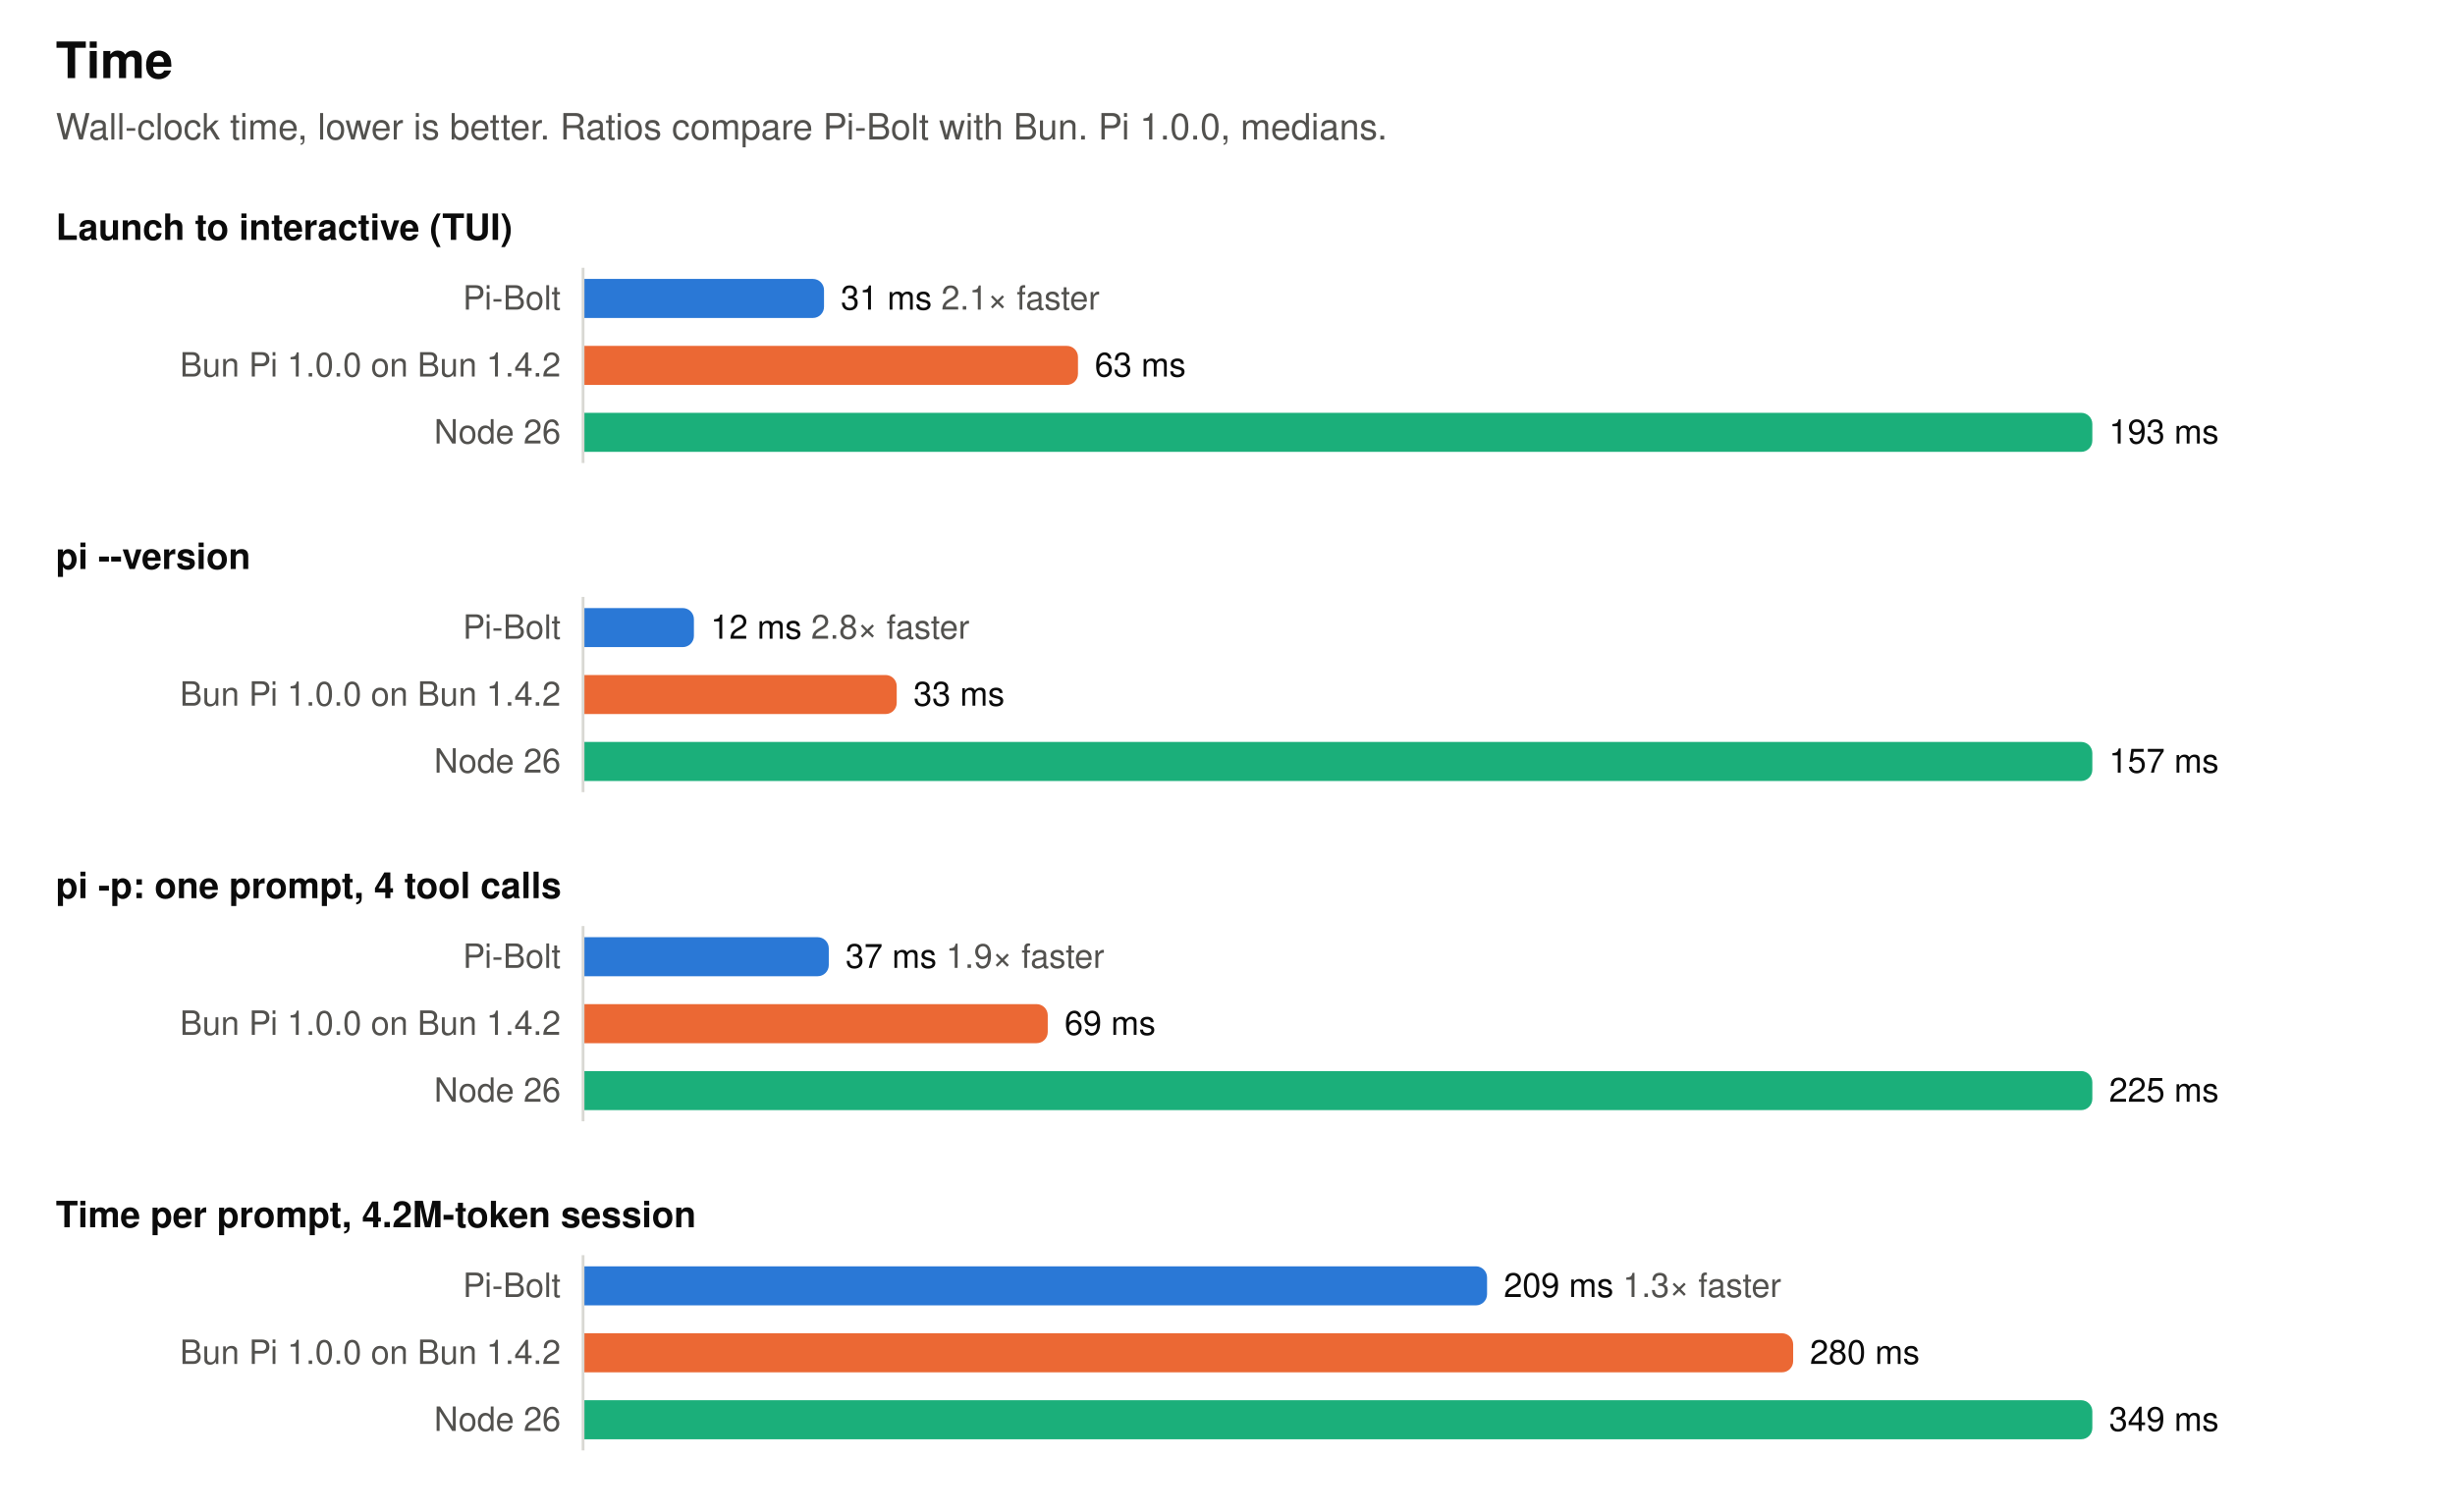
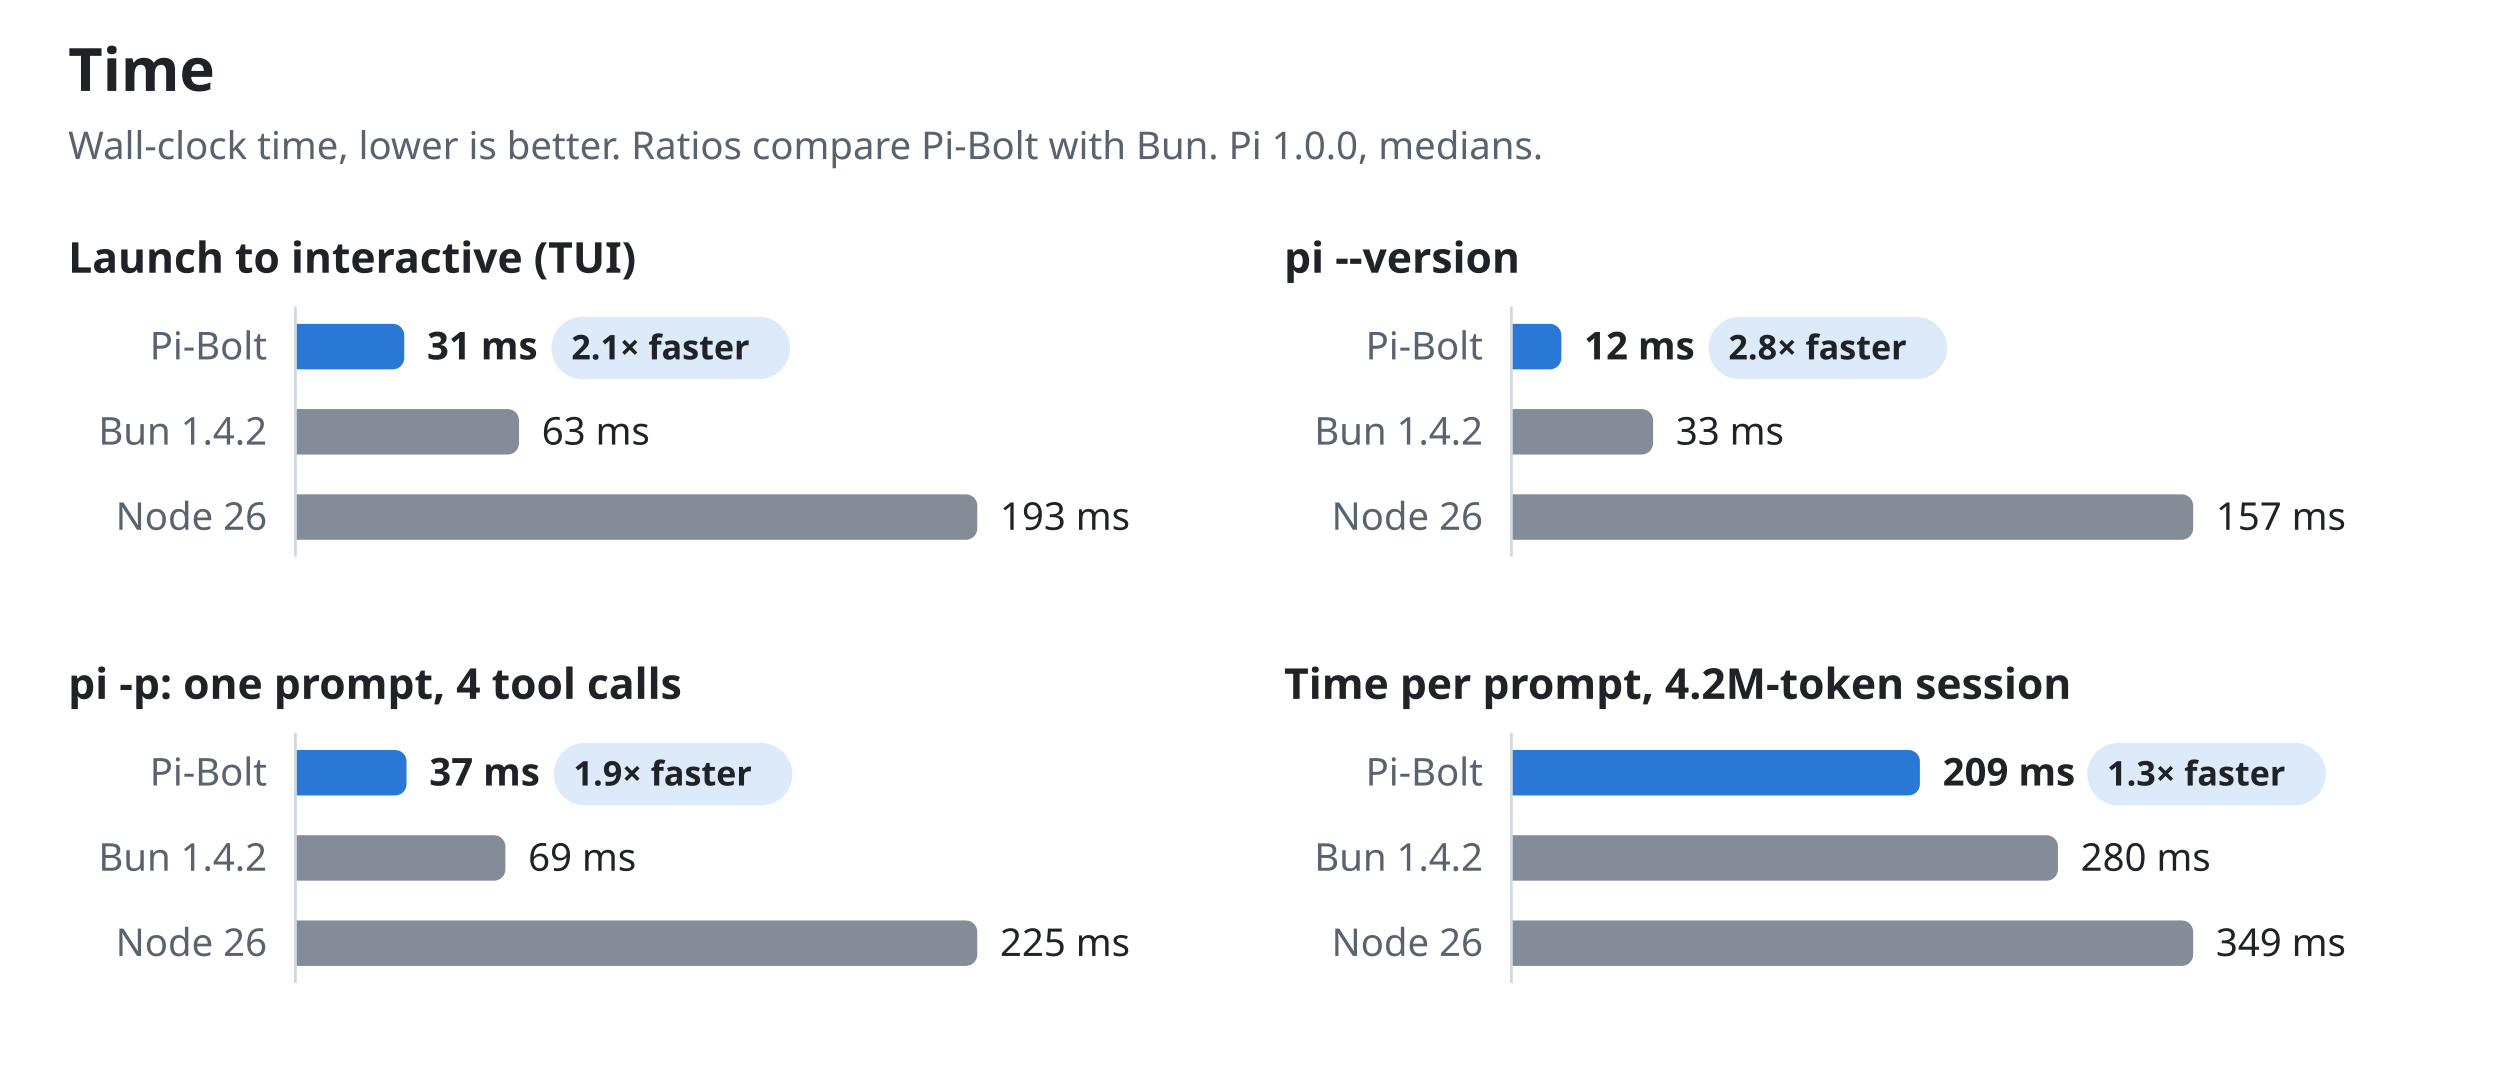
- <svg xmlns="http://www.w3.org/2000/svg" width="880" height="542" viewBox="0 0 880 542" role="img" aria-label="Time: Wall-clock time, lower is better. Ratios compare Pi-Bolt with Bun. Pi 1.0.0, medians.">
-   <style>text{font-family:-apple-system, BlinkMacSystemFont, 'Segoe UI', Helvetica, Arial, sans-serif;font-variant-numeric:tabular-nums}</style>
-   <text x="20" y="28" font-size="18" font-weight="600" fill="#0b0b0b">Time</text>
-   <text x="20" y="50" font-size="13" fill="#52514e">Wall-clock time, lower is better. Ratios compare Pi-Bolt with Bun. Pi 1.0.0, medians.</text>
-   <text x="20" y="86" font-size="13" font-weight="600" fill="#0b0b0b">Launch to interactive (TUI)</text>
-   <text x="201" y="111" font-size="12" text-anchor="end" fill="#52514e">Pi-Bolt</text>
-   <path d="M209,100 h82.372 a4,4 0 0 1 4,4 v6 a4,4 0 0 1 -4,4 h-82.372 z" fill="#2a78d6" />
-   <text x="301.372" y="111" font-size="12" fill="#0b0b0b">31 ms <tspan fill="#52514e">2.1× faster</tspan>
-   </text>
-   <text x="201" y="135" font-size="12" text-anchor="end" fill="#52514e">Bun Pi 1.0.0 on Bun 1.4.2</text>
-   <path d="M209,124 h173.405 a4,4 0 0 1 4,4 v6 a4,4 0 0 1 -4,4 h-173.405 z" fill="#eb6834" />
-   <text x="392.405" y="135" font-size="12" fill="#0b0b0b">63 ms</text>
-   <text x="201" y="159" font-size="12" text-anchor="end" fill="#52514e">Node 26</text>
-   <path d="M209,148 h537.0 a4,4 0 0 1 4,4 v6 a4,4 0 0 1 -4,4 h-537.0 z" fill="#1baf7a" />
-   <text x="756.0" y="159" font-size="12" fill="#0b0b0b">193 ms</text>
-   <line x1="209" y1="96" x2="209" y2="166" stroke="#d9d8d3" />
-   <text x="20" y="204" font-size="13" font-weight="600" fill="#0b0b0b">pi --version</text>
-   <text x="201" y="229" font-size="12" text-anchor="end" fill="#52514e">Pi-Bolt</text>
-   <path d="M209,218 h35.736 a4,4 0 0 1 4,4 v6 a4,4 0 0 1 -4,4 h-35.736 z" fill="#2a78d6" />
-   <text x="254.736" y="229" font-size="12" fill="#0b0b0b">12 ms <tspan fill="#52514e">2.8× faster</tspan>
-   </text>
-   <text x="201" y="253" font-size="12" text-anchor="end" fill="#52514e">Bun Pi 1.0.0 on Bun 1.4.2</text>
-   <path d="M209,242 h108.43 a4,4 0 0 1 4,4 v6 a4,4 0 0 1 -4,4 h-108.43 z" fill="#eb6834" />
-   <text x="327.43" y="253" font-size="12" fill="#0b0b0b">33 ms</text>
-   <text x="201" y="277" font-size="12" text-anchor="end" fill="#52514e">Node 26</text>
-   <path d="M209,266 h537.0 a4,4 0 0 1 4,4 v6 a4,4 0 0 1 -4,4 h-537.0 z" fill="#1baf7a" />
-   <text x="756.0" y="277" font-size="12" fill="#0b0b0b">157 ms</text>
-   <line x1="209" y1="214" x2="209" y2="284" stroke="#d9d8d3" />
-   <text x="20" y="322" font-size="13" font-weight="600" fill="#0b0b0b">pi -p: one prompt, 4 tool calls</text>
-   <text x="201" y="347" font-size="12" text-anchor="end" fill="#52514e">Pi-Bolt</text>
-   <path d="M209,336 h84.082 a4,4 0 0 1 4,4 v6 a4,4 0 0 1 -4,4 h-84.082 z" fill="#2a78d6" />
-   <text x="303.082" y="347" font-size="12" fill="#0b0b0b">37 ms <tspan fill="#52514e">1.9× faster</tspan>
-   </text>
-   <text x="201" y="371" font-size="12" text-anchor="end" fill="#52514e">Bun Pi 1.0.0 on Bun 1.4.2</text>
-   <path d="M209,360 h162.566 a4,4 0 0 1 4,4 v6 a4,4 0 0 1 -4,4 h-162.566 z" fill="#eb6834" />
-   <text x="381.566" y="371" font-size="12" fill="#0b0b0b">69 ms</text>
-   <text x="201" y="395" font-size="12" text-anchor="end" fill="#52514e">Node 26</text>
-   <path d="M209,384 h537.0 a4,4 0 0 1 4,4 v6 a4,4 0 0 1 -4,4 h-537.0 z" fill="#1baf7a" />
-   <text x="756.0" y="395" font-size="12" fill="#0b0b0b">225 ms</text>
-   <line x1="209" y1="332" x2="209" y2="402" stroke="#d9d8d3" />
-   <text x="20" y="440" font-size="13" font-weight="600" fill="#0b0b0b">Time per prompt, 4.2M-token session</text>
-   <text x="201" y="465" font-size="12" text-anchor="end" fill="#52514e">Pi-Bolt</text>
-   <path d="M209,454 h320.041 a4,4 0 0 1 4,4 v6 a4,4 0 0 1 -4,4 h-320.041 z" fill="#2a78d6" />
-   <text x="539.041" y="465" font-size="12" fill="#0b0b0b">209 ms <tspan fill="#52514e">1.3× faster</tspan>
-   </text>
-   <text x="201" y="489" font-size="12" text-anchor="end" fill="#52514e">Bun Pi 1.0.0 on Bun 1.4.2</text>
-   <path d="M209,478 h429.762 a4,4 0 0 1 4,4 v6 a4,4 0 0 1 -4,4 h-429.762 z" fill="#eb6834" />
-   <text x="648.762" y="489" font-size="12" fill="#0b0b0b">280 ms</text>
-   <text x="201" y="513" font-size="12" text-anchor="end" fill="#52514e">Node 26</text>
-   <path d="M209,502 h537.0 a4,4 0 0 1 4,4 v6 a4,4 0 0 1 -4,4 h-537.0 z" fill="#1baf7a" />
-   <text x="756.0" y="513" font-size="12" fill="#0b0b0b">349 ms</text>
-   <line x1="209" y1="450" x2="209" y2="520" stroke="#d9d8d3" />
+ <svg xmlns="http://www.w3.org/2000/svg" width="880" height="378" viewBox="0 0 880 378" role="img" aria-label="Time: Wall-clock time, lower is better. Ratios compare Pi-Bolt with Bun. Pi 1.0.0, medians.">
+   <style>text{font-family:-apple-system, BlinkMacSystemFont, 'Segoe UI', 'Noto Sans', Helvetica, Arial, sans-serif}</style>
+   <text x="24" y="32" font-size="21" font-weight="650" fill="#1f2328">Time</text>
+   <text x="24" y="56" font-size="13.5" fill="#59636e">Wall-clock time, lower is better. Ratios compare Pi-Bolt with Bun. Pi 1.0.0, medians.</text>
+   <text x="24" y="96" font-size="15" font-weight="600" fill="#1f2328">Launch to interactive (TUI)</text>
+   <text x="94" y="126.5" font-size="13.5" text-anchor="end" fill="#59636e">Pi-Bolt</text>
+   <path d="M104,114 h34.3 a4,4 0 0 1 4,4 v8 a4,4 0 0 1 -4,4 h-34.3 z" fill="#2a78d6" />
+   <text x="150.3" y="126.5" font-size="13.5" font-weight="650" fill="#1f2328">31 ms</text>
+   <rect x="194.1" y="111.5" width="84.0" height="22" rx="11.0" fill="#ddeaf9" />
+   <text x="201.1" y="126.5" font-size="12" font-weight="600" fill="#1f2328">2.1× faster</text>
+   <text x="94" y="156.5" font-size="13.5" text-anchor="end" fill="#59636e">Bun 1.4.2</text>
+   <path d="M104,144 h74.7 a4,4 0 0 1 4,4 v8 a4,4 0 0 1 -4,4 h-74.7 z" fill="#848d97" />
+   <text x="190.7" y="156.5" font-size="13.5" font-weight="400" fill="#1f2328">63 ms</text>
+   <text x="94" y="186.5" font-size="13.5" text-anchor="end" fill="#59636e">Node 26</text>
+   <path d="M104,174 h236.0 a4,4 0 0 1 4,4 v8 a4,4 0 0 1 -4,4 h-236.0 z" fill="#848d97" />
+   <text x="352.0" y="186.5" font-size="13.5" font-weight="400" fill="#1f2328">193 ms</text>
+   <line x1="104" y1="108" x2="104" y2="196" stroke="#d1d9e0" />
+   <text x="452" y="96" font-size="15" font-weight="600" fill="#1f2328">pi --version</text>
+   <text x="522" y="126.5" font-size="13.5" text-anchor="end" fill="#59636e">Pi-Bolt</text>
+   <path d="M532,114 h13.6 a4,4 0 0 1 4,4 v8 a4,4 0 0 1 -4,4 h-13.6 z" fill="#2a78d6" />
+   <text x="557.6" y="126.5" font-size="13.5" font-weight="650" fill="#1f2328">12 ms</text>
+   <rect x="601.4" y="111.5" width="84.0" height="22" rx="11.0" fill="#ddeaf9" />
+   <text x="608.4" y="126.5" font-size="12" font-weight="600" fill="#1f2328">2.8× faster</text>
+   <text x="522" y="156.5" font-size="13.5" text-anchor="end" fill="#59636e">Bun 1.4.2</text>
+   <path d="M532,144 h45.9 a4,4 0 0 1 4,4 v8 a4,4 0 0 1 -4,4 h-45.9 z" fill="#848d97" />
+   <text x="589.9" y="156.5" font-size="13.5" font-weight="400" fill="#1f2328">33 ms</text>
+   <text x="522" y="186.5" font-size="13.5" text-anchor="end" fill="#59636e">Node 26</text>
+   <path d="M532,174 h236.0 a4,4 0 0 1 4,4 v8 a4,4 0 0 1 -4,4 h-236.0 z" fill="#848d97" />
+   <text x="780.0" y="186.5" font-size="13.5" font-weight="400" fill="#1f2328">157 ms</text>
+   <line x1="532" y1="108" x2="532" y2="196" stroke="#d1d9e0" />
+   <text x="24" y="246" font-size="15" font-weight="600" fill="#1f2328">pi -p: one prompt, 4 tool calls</text>
+   <text x="94" y="276.5" font-size="13.5" text-anchor="end" fill="#59636e">Pi-Bolt</text>
+   <path d="M104,264 h35.1 a4,4 0 0 1 4,4 v8 a4,4 0 0 1 -4,4 h-35.1 z" fill="#2a78d6" />
+   <text x="151.1" y="276.5" font-size="13.5" font-weight="650" fill="#1f2328">37 ms</text>
+   <rect x="194.9" y="261.5" width="84.0" height="22" rx="11.0" fill="#ddeaf9" />
+   <text x="201.9" y="276.5" font-size="12" font-weight="600" fill="#1f2328">1.9× faster</text>
+   <text x="94" y="306.5" font-size="13.5" text-anchor="end" fill="#59636e">Bun 1.4.2</text>
+   <path d="M104,294 h69.9 a4,4 0 0 1 4,4 v8 a4,4 0 0 1 -4,4 h-69.9 z" fill="#848d97" />
+   <text x="185.9" y="306.5" font-size="13.5" font-weight="400" fill="#1f2328">69 ms</text>
+   <text x="94" y="336.5" font-size="13.5" text-anchor="end" fill="#59636e">Node 26</text>
+   <path d="M104,324 h236.0 a4,4 0 0 1 4,4 v8 a4,4 0 0 1 -4,4 h-236.0 z" fill="#848d97" />
+   <text x="352.0" y="336.5" font-size="13.5" font-weight="400" fill="#1f2328">225 ms</text>
+   <line x1="104" y1="258" x2="104" y2="346" stroke="#d1d9e0" />
+   <text x="452" y="246" font-size="15" font-weight="600" fill="#1f2328">Time per prompt, 4.2M-token session</text>
+   <text x="522" y="276.5" font-size="13.5" text-anchor="end" fill="#59636e">Pi-Bolt</text>
+   <path d="M532,264 h139.8 a4,4 0 0 1 4,4 v8 a4,4 0 0 1 -4,4 h-139.8 z" fill="#2a78d6" />
+   <text x="683.8" y="276.5" font-size="13.5" font-weight="650" fill="#1f2328">209 ms</text>
+   <rect x="734.7" y="261.5" width="84.0" height="22" rx="11.0" fill="#ddeaf9" />
+   <text x="741.7" y="276.5" font-size="12" font-weight="600" fill="#1f2328">1.3× faster</text>
+   <text x="522" y="306.5" font-size="13.5" text-anchor="end" fill="#59636e">Bun 1.4.2</text>
+   <path d="M532,294 h188.4 a4,4 0 0 1 4,4 v8 a4,4 0 0 1 -4,4 h-188.4 z" fill="#848d97" />
+   <text x="732.4" y="306.5" font-size="13.5" font-weight="400" fill="#1f2328">280 ms</text>
+   <text x="522" y="336.5" font-size="13.5" text-anchor="end" fill="#59636e">Node 26</text>
+   <path d="M532,324 h236.0 a4,4 0 0 1 4,4 v8 a4,4 0 0 1 -4,4 h-236.0 z" fill="#848d97" />
+   <text x="780.0" y="336.5" font-size="13.5" font-weight="400" fill="#1f2328">349 ms</text>
+   <line x1="532" y1="258" x2="532" y2="346" stroke="#d1d9e0" />
</svg>
